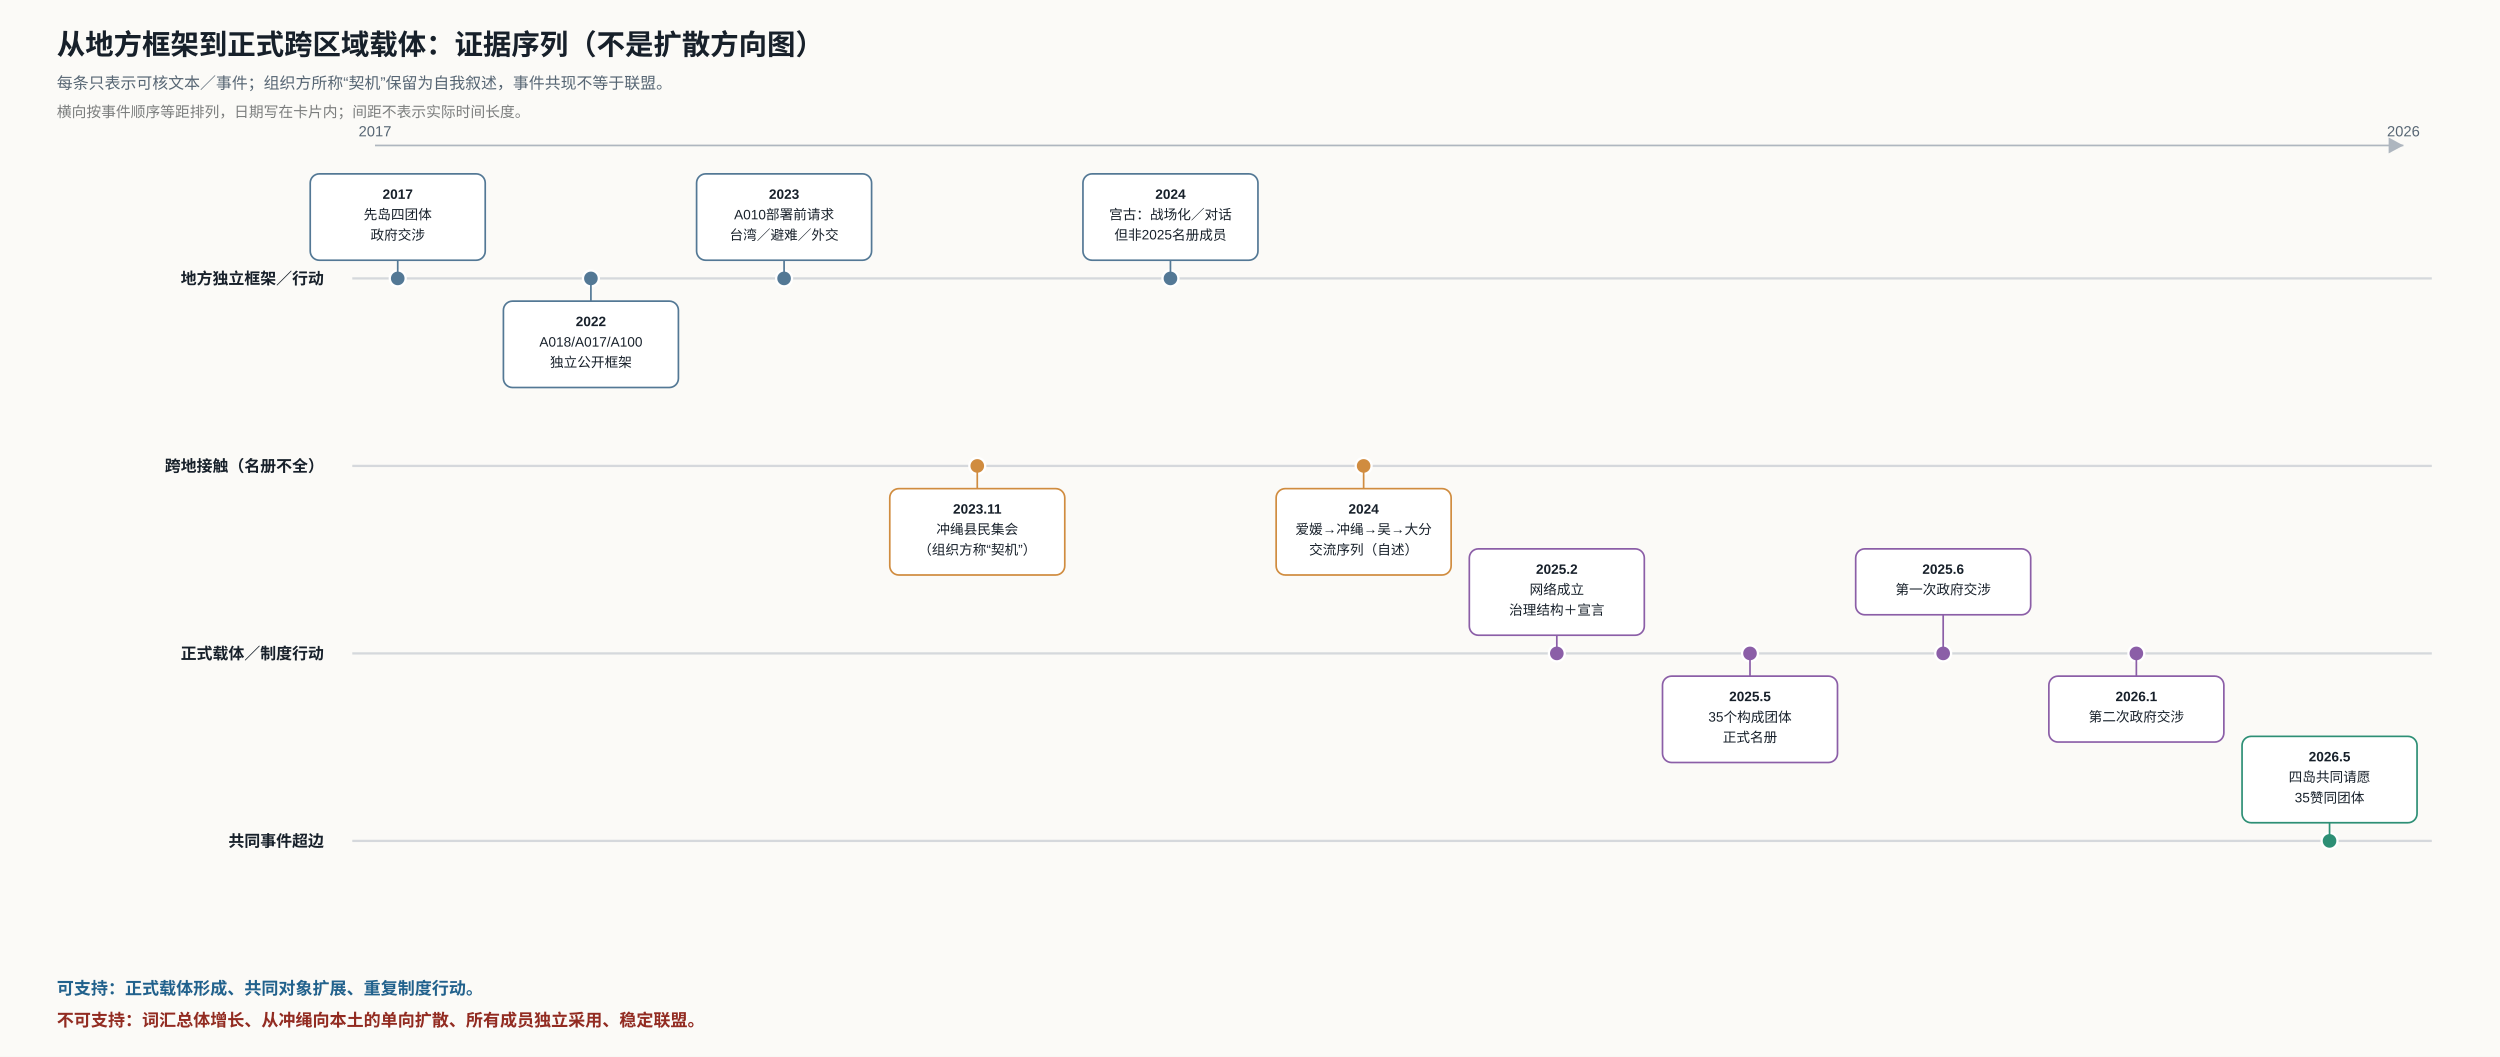
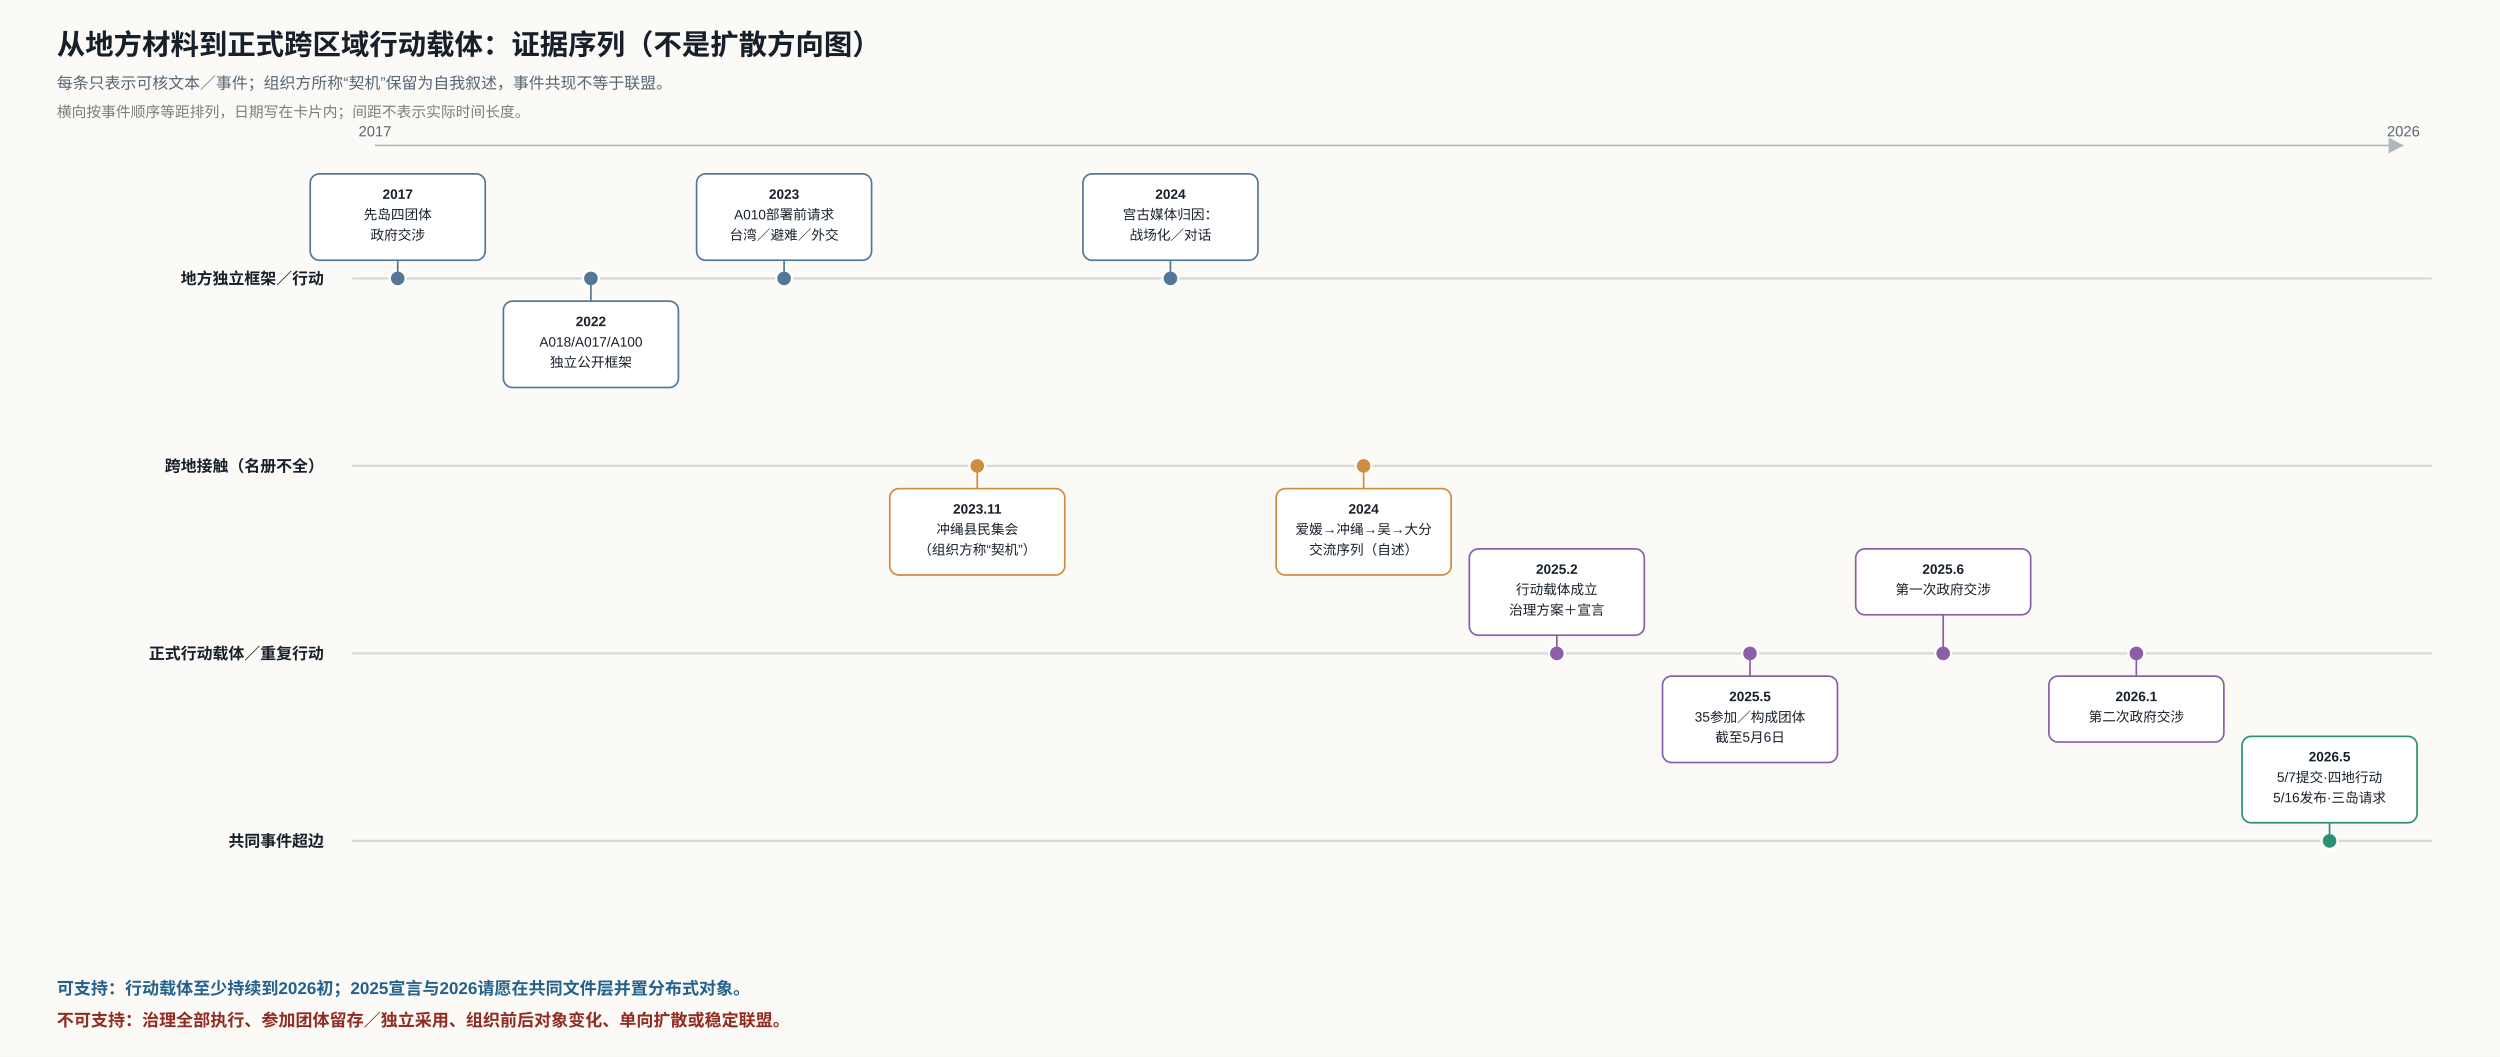
<svg xmlns="http://www.w3.org/2000/svg" width="2200" height="930" viewBox="0 0 2200 930">
  <rect width="100%" height="100%" fill="#fbfaf7" />
-   <text x="50" y="48" font-family="Arial, Noto Sans CJK SC, sans-serif" font-size="25" font-weight="700" fill="#17202a" text-anchor="start">从地方框架到正式跨区域载体：证据序列（不是扩散方向图）</text>
+   <text x="50" y="48" font-family="Arial, Noto Sans CJK SC, sans-serif" font-size="25" font-weight="700" fill="#17202a" text-anchor="start">从地方材料到正式跨区域行动载体：证据序列（不是扩散方向图）</text>
  <text x="50" y="78" font-family="Arial, Noto Sans CJK SC, sans-serif" font-size="14" font-weight="400" fill="#566573" text-anchor="start">每条只表示可核文本／事件；组织方所称“契机”保留为自我叙述，事件共现不等于联盟。</text>
  <text x="50" y="103" font-family="Arial, Noto Sans CJK SC, sans-serif" font-size="13" font-weight="400" fill="#7b7d7d" text-anchor="start">横向按事件顺序等距排列，日期写在卡片内；间距不表示实际时间长度。</text>
  <line x1="310" y1="245" x2="2140" y2="245" stroke="#d5d8dc" stroke-width="2" />
  <text x="285" y="250" font-family="Arial, Noto Sans CJK SC, sans-serif" font-size="14" font-weight="600" fill="#17202a" text-anchor="end">地方独立框架／行动</text>
  <line x1="310" y1="410" x2="2140" y2="410" stroke="#d5d8dc" stroke-width="2" />
  <text x="285" y="415" font-family="Arial, Noto Sans CJK SC, sans-serif" font-size="14" font-weight="600" fill="#17202a" text-anchor="end">跨地接触（名册不全）</text>
  <line x1="310" y1="575" x2="2140" y2="575" stroke="#d5d8dc" stroke-width="2" />
-   <text x="285" y="580" font-family="Arial, Noto Sans CJK SC, sans-serif" font-size="14" font-weight="600" fill="#17202a" text-anchor="end">正式载体／制度行动</text>
+   <text x="285" y="580" font-family="Arial, Noto Sans CJK SC, sans-serif" font-size="14" font-weight="600" fill="#17202a" text-anchor="end">正式行动载体／重复行动</text>
  <line x1="310" y1="740" x2="2140" y2="740" stroke="#d5d8dc" stroke-width="2" />
  <text x="285" y="745" font-family="Arial, Noto Sans CJK SC, sans-serif" font-size="14" font-weight="600" fill="#17202a" text-anchor="end">共同事件超边</text>
  <line x1="330" y1="128" x2="2115" y2="128" stroke="#aeb6bf" stroke-width="1.5" />
  <path d="M2115 128 L2102 121 L2102 135 Z" fill="#aeb6bf" />
  <text x="330" y="120" font-family="Arial, Noto Sans CJK SC, sans-serif" font-size="13" font-weight="400" fill="#566573" text-anchor="middle">2017</text>
  <text x="2115" y="120" font-family="Arial, Noto Sans CJK SC, sans-serif" font-size="13" font-weight="400" fill="#566573" text-anchor="middle">2026</text>
  <circle cx="350" cy="245" r="7" fill="#537895" stroke="#ffffff" stroke-width="2" />
  <line x1="350" y1="245" x2="350" y2="229" stroke="#537895" stroke-width="1.5" />
  <rect x="273" y="153" width="154" height="76" rx="8" fill="#ffffff" stroke="#537895" stroke-width="1.5" />
  <text x="350" y="175" font-family="Arial, Noto Sans CJK SC, sans-serif" font-size="12" font-weight="600" fill="#17202a" text-anchor="middle">2017</text>
  <text x="350" y="193" font-family="Arial, Noto Sans CJK SC, sans-serif" font-size="12" font-weight="400" fill="#17202a" text-anchor="middle">先岛四团体</text>
  <text x="350" y="211" font-family="Arial, Noto Sans CJK SC, sans-serif" font-size="12" font-weight="400" fill="#17202a" text-anchor="middle">政府交涉</text>
  <circle cx="520" cy="245" r="7" fill="#537895" stroke="#ffffff" stroke-width="2" />
  <line x1="520" y1="245" x2="520" y2="265" stroke="#537895" stroke-width="1.5" />
  <rect x="443" y="265" width="154" height="76" rx="8" fill="#ffffff" stroke="#537895" stroke-width="1.5" />
  <text x="520" y="287" font-family="Arial, Noto Sans CJK SC, sans-serif" font-size="12" font-weight="600" fill="#17202a" text-anchor="middle">2022</text>
  <text x="520" y="305" font-family="Arial, Noto Sans CJK SC, sans-serif" font-size="12" font-weight="400" fill="#17202a" text-anchor="middle">A018/A017/A100</text>
  <text x="520" y="323" font-family="Arial, Noto Sans CJK SC, sans-serif" font-size="12" font-weight="400" fill="#17202a" text-anchor="middle">独立公开框架</text>
  <circle cx="690" cy="245" r="7" fill="#537895" stroke="#ffffff" stroke-width="2" />
  <line x1="690" y1="245" x2="690" y2="229" stroke="#537895" stroke-width="1.5" />
  <rect x="613" y="153" width="154" height="76" rx="8" fill="#ffffff" stroke="#537895" stroke-width="1.5" />
  <text x="690" y="175" font-family="Arial, Noto Sans CJK SC, sans-serif" font-size="12" font-weight="600" fill="#17202a" text-anchor="middle">2023</text>
  <text x="690" y="193" font-family="Arial, Noto Sans CJK SC, sans-serif" font-size="12" font-weight="400" fill="#17202a" text-anchor="middle">A010部署前请求</text>
  <text x="690" y="211" font-family="Arial, Noto Sans CJK SC, sans-serif" font-size="12" font-weight="400" fill="#17202a" text-anchor="middle">台湾／避难／外交</text>
  <circle cx="860" cy="410" r="7" fill="#d08c3f" stroke="#ffffff" stroke-width="2" />
  <line x1="860" y1="410" x2="860" y2="430" stroke="#d08c3f" stroke-width="1.5" />
  <rect x="783" y="430" width="154" height="76" rx="8" fill="#ffffff" stroke="#d08c3f" stroke-width="1.5" />
  <text x="860" y="452" font-family="Arial, Noto Sans CJK SC, sans-serif" font-size="12" font-weight="600" fill="#17202a" text-anchor="middle">2023.11</text>
  <text x="860" y="470" font-family="Arial, Noto Sans CJK SC, sans-serif" font-size="12" font-weight="400" fill="#17202a" text-anchor="middle">冲绳县民集会</text>
  <text x="860" y="488" font-family="Arial, Noto Sans CJK SC, sans-serif" font-size="12" font-weight="400" fill="#17202a" text-anchor="middle">（组织方称“契机”）</text>
  <circle cx="1030" cy="245" r="7" fill="#537895" stroke="#ffffff" stroke-width="2" />
  <line x1="1030" y1="245" x2="1030" y2="229" stroke="#537895" stroke-width="1.5" />
  <rect x="953" y="153" width="154" height="76" rx="8" fill="#ffffff" stroke="#537895" stroke-width="1.5" />
  <text x="1030" y="175" font-family="Arial, Noto Sans CJK SC, sans-serif" font-size="12" font-weight="600" fill="#17202a" text-anchor="middle">2024</text>
-   <text x="1030" y="193" font-family="Arial, Noto Sans CJK SC, sans-serif" font-size="12" font-weight="400" fill="#17202a" text-anchor="middle">宫古：战场化／对话</text>
-   <text x="1030" y="211" font-family="Arial, Noto Sans CJK SC, sans-serif" font-size="12" font-weight="400" fill="#17202a" text-anchor="middle">但非2025名册成员</text>
+   <text x="1030" y="193" font-family="Arial, Noto Sans CJK SC, sans-serif" font-size="12" font-weight="400" fill="#17202a" text-anchor="middle">宫古媒体归因：</text>
+   <text x="1030" y="211" font-family="Arial, Noto Sans CJK SC, sans-serif" font-size="12" font-weight="400" fill="#17202a" text-anchor="middle">战场化／对话</text>
  <circle cx="1200" cy="410" r="7" fill="#d08c3f" stroke="#ffffff" stroke-width="2" />
  <line x1="1200" y1="410" x2="1200" y2="430" stroke="#d08c3f" stroke-width="1.5" />
  <rect x="1123" y="430" width="154" height="76" rx="8" fill="#ffffff" stroke="#d08c3f" stroke-width="1.5" />
  <text x="1200" y="452" font-family="Arial, Noto Sans CJK SC, sans-serif" font-size="12" font-weight="600" fill="#17202a" text-anchor="middle">2024</text>
  <text x="1200" y="470" font-family="Arial, Noto Sans CJK SC, sans-serif" font-size="12" font-weight="400" fill="#17202a" text-anchor="middle">爱媛→冲绳→吴→大分</text>
  <text x="1200" y="488" font-family="Arial, Noto Sans CJK SC, sans-serif" font-size="12" font-weight="400" fill="#17202a" text-anchor="middle">交流序列（自述）</text>
  <circle cx="1370" cy="575" r="7" fill="#8b5ea7" stroke="#ffffff" stroke-width="2" />
  <line x1="1370" y1="575" x2="1370" y2="559" stroke="#8b5ea7" stroke-width="1.5" />
  <rect x="1293" y="483" width="154" height="76" rx="8" fill="#ffffff" stroke="#8b5ea7" stroke-width="1.5" />
  <text x="1370" y="505" font-family="Arial, Noto Sans CJK SC, sans-serif" font-size="12" font-weight="600" fill="#17202a" text-anchor="middle">2025.2</text>
-   <text x="1370" y="523" font-family="Arial, Noto Sans CJK SC, sans-serif" font-size="12" font-weight="400" fill="#17202a" text-anchor="middle">网络成立</text>
-   <text x="1370" y="541" font-family="Arial, Noto Sans CJK SC, sans-serif" font-size="12" font-weight="400" fill="#17202a" text-anchor="middle">治理结构＋宣言</text>
+   <text x="1370" y="523" font-family="Arial, Noto Sans CJK SC, sans-serif" font-size="12" font-weight="400" fill="#17202a" text-anchor="middle">行动载体成立</text>
+   <text x="1370" y="541" font-family="Arial, Noto Sans CJK SC, sans-serif" font-size="12" font-weight="400" fill="#17202a" text-anchor="middle">治理方案＋宣言</text>
  <circle cx="1540" cy="575" r="7" fill="#8b5ea7" stroke="#ffffff" stroke-width="2" />
  <line x1="1540" y1="575" x2="1540" y2="595" stroke="#8b5ea7" stroke-width="1.5" />
  <rect x="1463" y="595" width="154" height="76" rx="8" fill="#ffffff" stroke="#8b5ea7" stroke-width="1.5" />
  <text x="1540" y="617" font-family="Arial, Noto Sans CJK SC, sans-serif" font-size="12" font-weight="600" fill="#17202a" text-anchor="middle">2025.5</text>
-   <text x="1540" y="635" font-family="Arial, Noto Sans CJK SC, sans-serif" font-size="12" font-weight="400" fill="#17202a" text-anchor="middle">35个构成团体</text>
-   <text x="1540" y="653" font-family="Arial, Noto Sans CJK SC, sans-serif" font-size="12" font-weight="400" fill="#17202a" text-anchor="middle">正式名册</text>
+   <text x="1540" y="635" font-family="Arial, Noto Sans CJK SC, sans-serif" font-size="12" font-weight="400" fill="#17202a" text-anchor="middle">35参加／构成团体</text>
+   <text x="1540" y="653" font-family="Arial, Noto Sans CJK SC, sans-serif" font-size="12" font-weight="400" fill="#17202a" text-anchor="middle">截至5月6日</text>
  <circle cx="1710" cy="575" r="7" fill="#8b5ea7" stroke="#ffffff" stroke-width="2" />
  <line x1="1710" y1="575" x2="1710" y2="541" stroke="#8b5ea7" stroke-width="1.5" />
  <rect x="1633" y="483" width="154" height="58" rx="8" fill="#ffffff" stroke="#8b5ea7" stroke-width="1.5" />
  <text x="1710" y="505" font-family="Arial, Noto Sans CJK SC, sans-serif" font-size="12" font-weight="600" fill="#17202a" text-anchor="middle">2025.6</text>
  <text x="1710" y="523" font-family="Arial, Noto Sans CJK SC, sans-serif" font-size="12" font-weight="400" fill="#17202a" text-anchor="middle">第一次政府交涉</text>
  <circle cx="1880" cy="575" r="7" fill="#8b5ea7" stroke="#ffffff" stroke-width="2" />
  <line x1="1880" y1="575" x2="1880" y2="595" stroke="#8b5ea7" stroke-width="1.5" />
  <rect x="1803" y="595" width="154" height="58" rx="8" fill="#ffffff" stroke="#8b5ea7" stroke-width="1.5" />
  <text x="1880" y="617" font-family="Arial, Noto Sans CJK SC, sans-serif" font-size="12" font-weight="600" fill="#17202a" text-anchor="middle">2026.1</text>
  <text x="1880" y="635" font-family="Arial, Noto Sans CJK SC, sans-serif" font-size="12" font-weight="400" fill="#17202a" text-anchor="middle">第二次政府交涉</text>
  <circle cx="2050" cy="740" r="7" fill="#2d8f75" stroke="#ffffff" stroke-width="2" />
  <line x1="2050" y1="740" x2="2050" y2="724" stroke="#2d8f75" stroke-width="1.5" />
  <rect x="1973" y="648" width="154" height="76" rx="8" fill="#ffffff" stroke="#2d8f75" stroke-width="1.5" />
  <text x="2050" y="670" font-family="Arial, Noto Sans CJK SC, sans-serif" font-size="12" font-weight="600" fill="#17202a" text-anchor="middle">2026.5</text>
-   <text x="2050" y="688" font-family="Arial, Noto Sans CJK SC, sans-serif" font-size="12" font-weight="400" fill="#17202a" text-anchor="middle">四岛共同请愿</text>
-   <text x="2050" y="706" font-family="Arial, Noto Sans CJK SC, sans-serif" font-size="12" font-weight="400" fill="#17202a" text-anchor="middle">35赞同团体</text>
-   <text x="50" y="875" font-family="Arial, Noto Sans CJK SC, sans-serif" font-size="15" font-weight="700" fill="#21618c" text-anchor="start">可支持：正式载体形成、共同对象扩展、重复制度行动。</text>
-   <text x="50" y="903" font-family="Arial, Noto Sans CJK SC, sans-serif" font-size="15" font-weight="700" fill="#922b21" text-anchor="start">不可支持：词汇总体增长、从冲绳向本土的单向扩散、所有成员独立采用、稳定联盟。</text>
+   <text x="2050" y="688" font-family="Arial, Noto Sans CJK SC, sans-serif" font-size="12" font-weight="400" fill="#17202a" text-anchor="middle">5/7提交·四地行动</text>
+   <text x="2050" y="706" font-family="Arial, Noto Sans CJK SC, sans-serif" font-size="12" font-weight="400" fill="#17202a" text-anchor="middle">5/16发布·三岛请求</text>
+   <text x="50" y="875" font-family="Arial, Noto Sans CJK SC, sans-serif" font-size="15" font-weight="700" fill="#21618c" text-anchor="start">可支持：行动载体至少持续到2026初；2025宣言与2026请愿在共同文件层并置分布式对象。</text>
+   <text x="50" y="903" font-family="Arial, Noto Sans CJK SC, sans-serif" font-size="15" font-weight="700" fill="#922b21" text-anchor="start">不可支持：治理全部执行、参加团体留存／独立采用、组织前后对象变化、单向扩散或稳定联盟。</text>
</svg>
